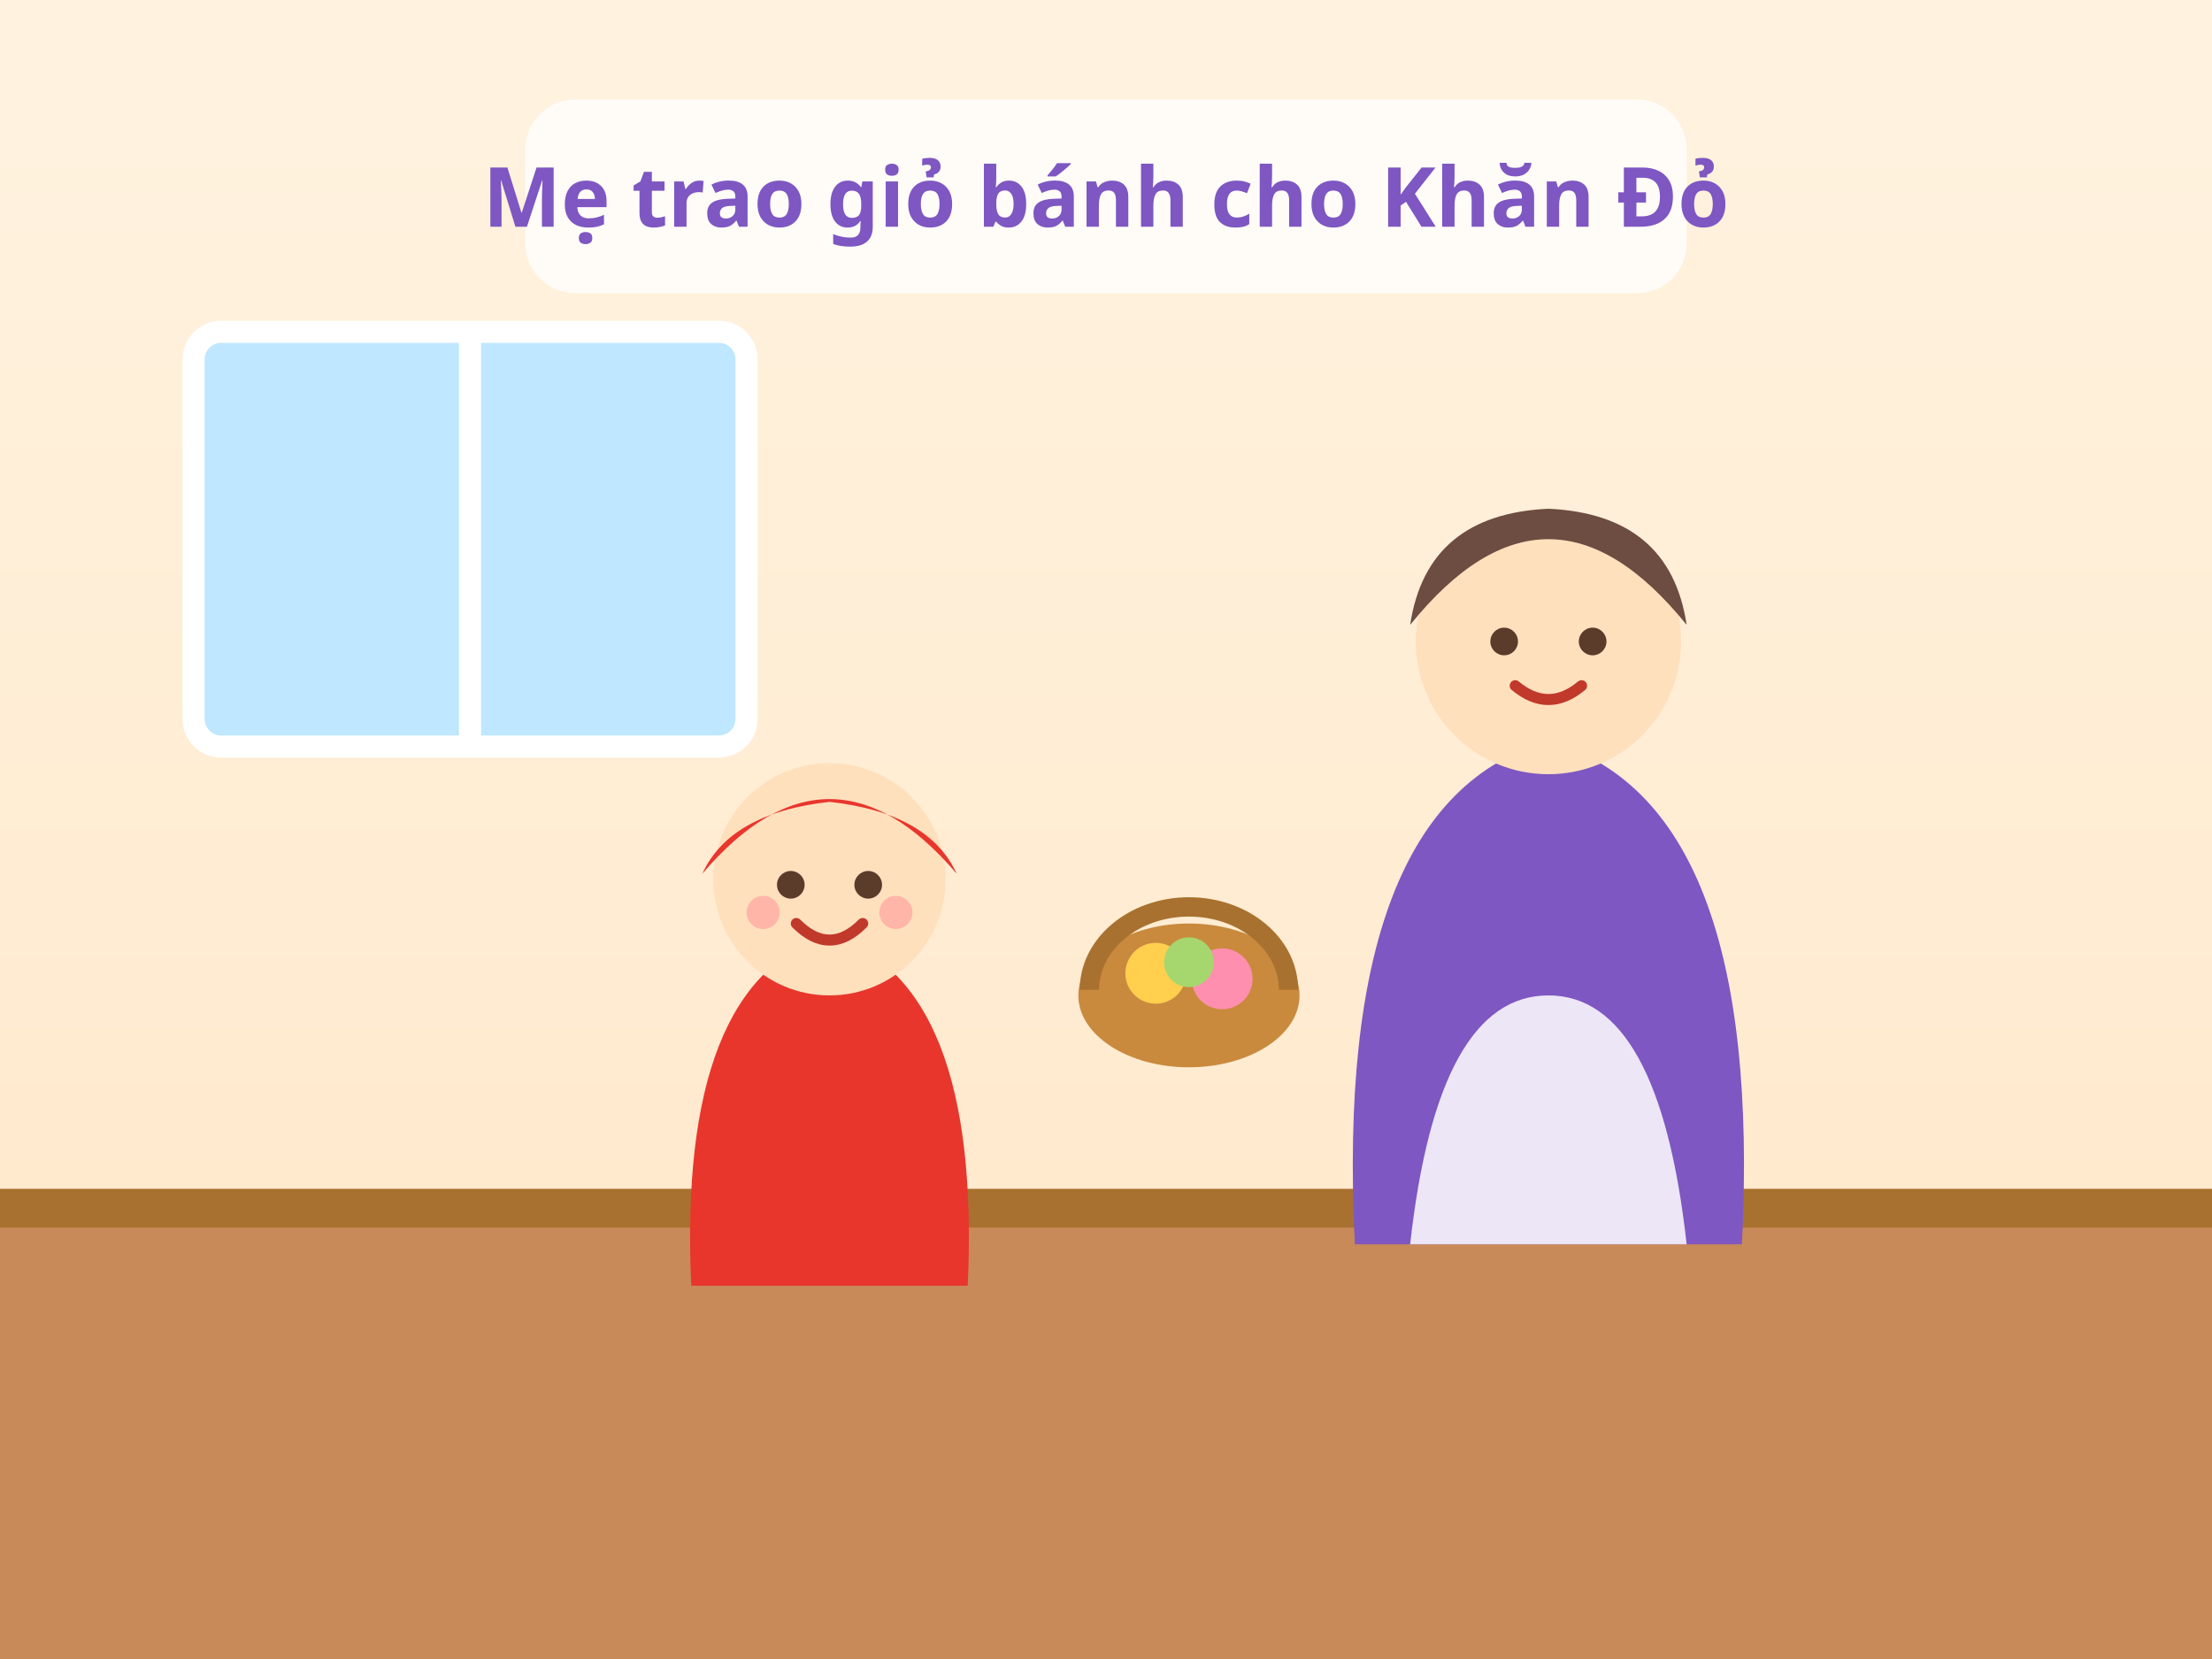
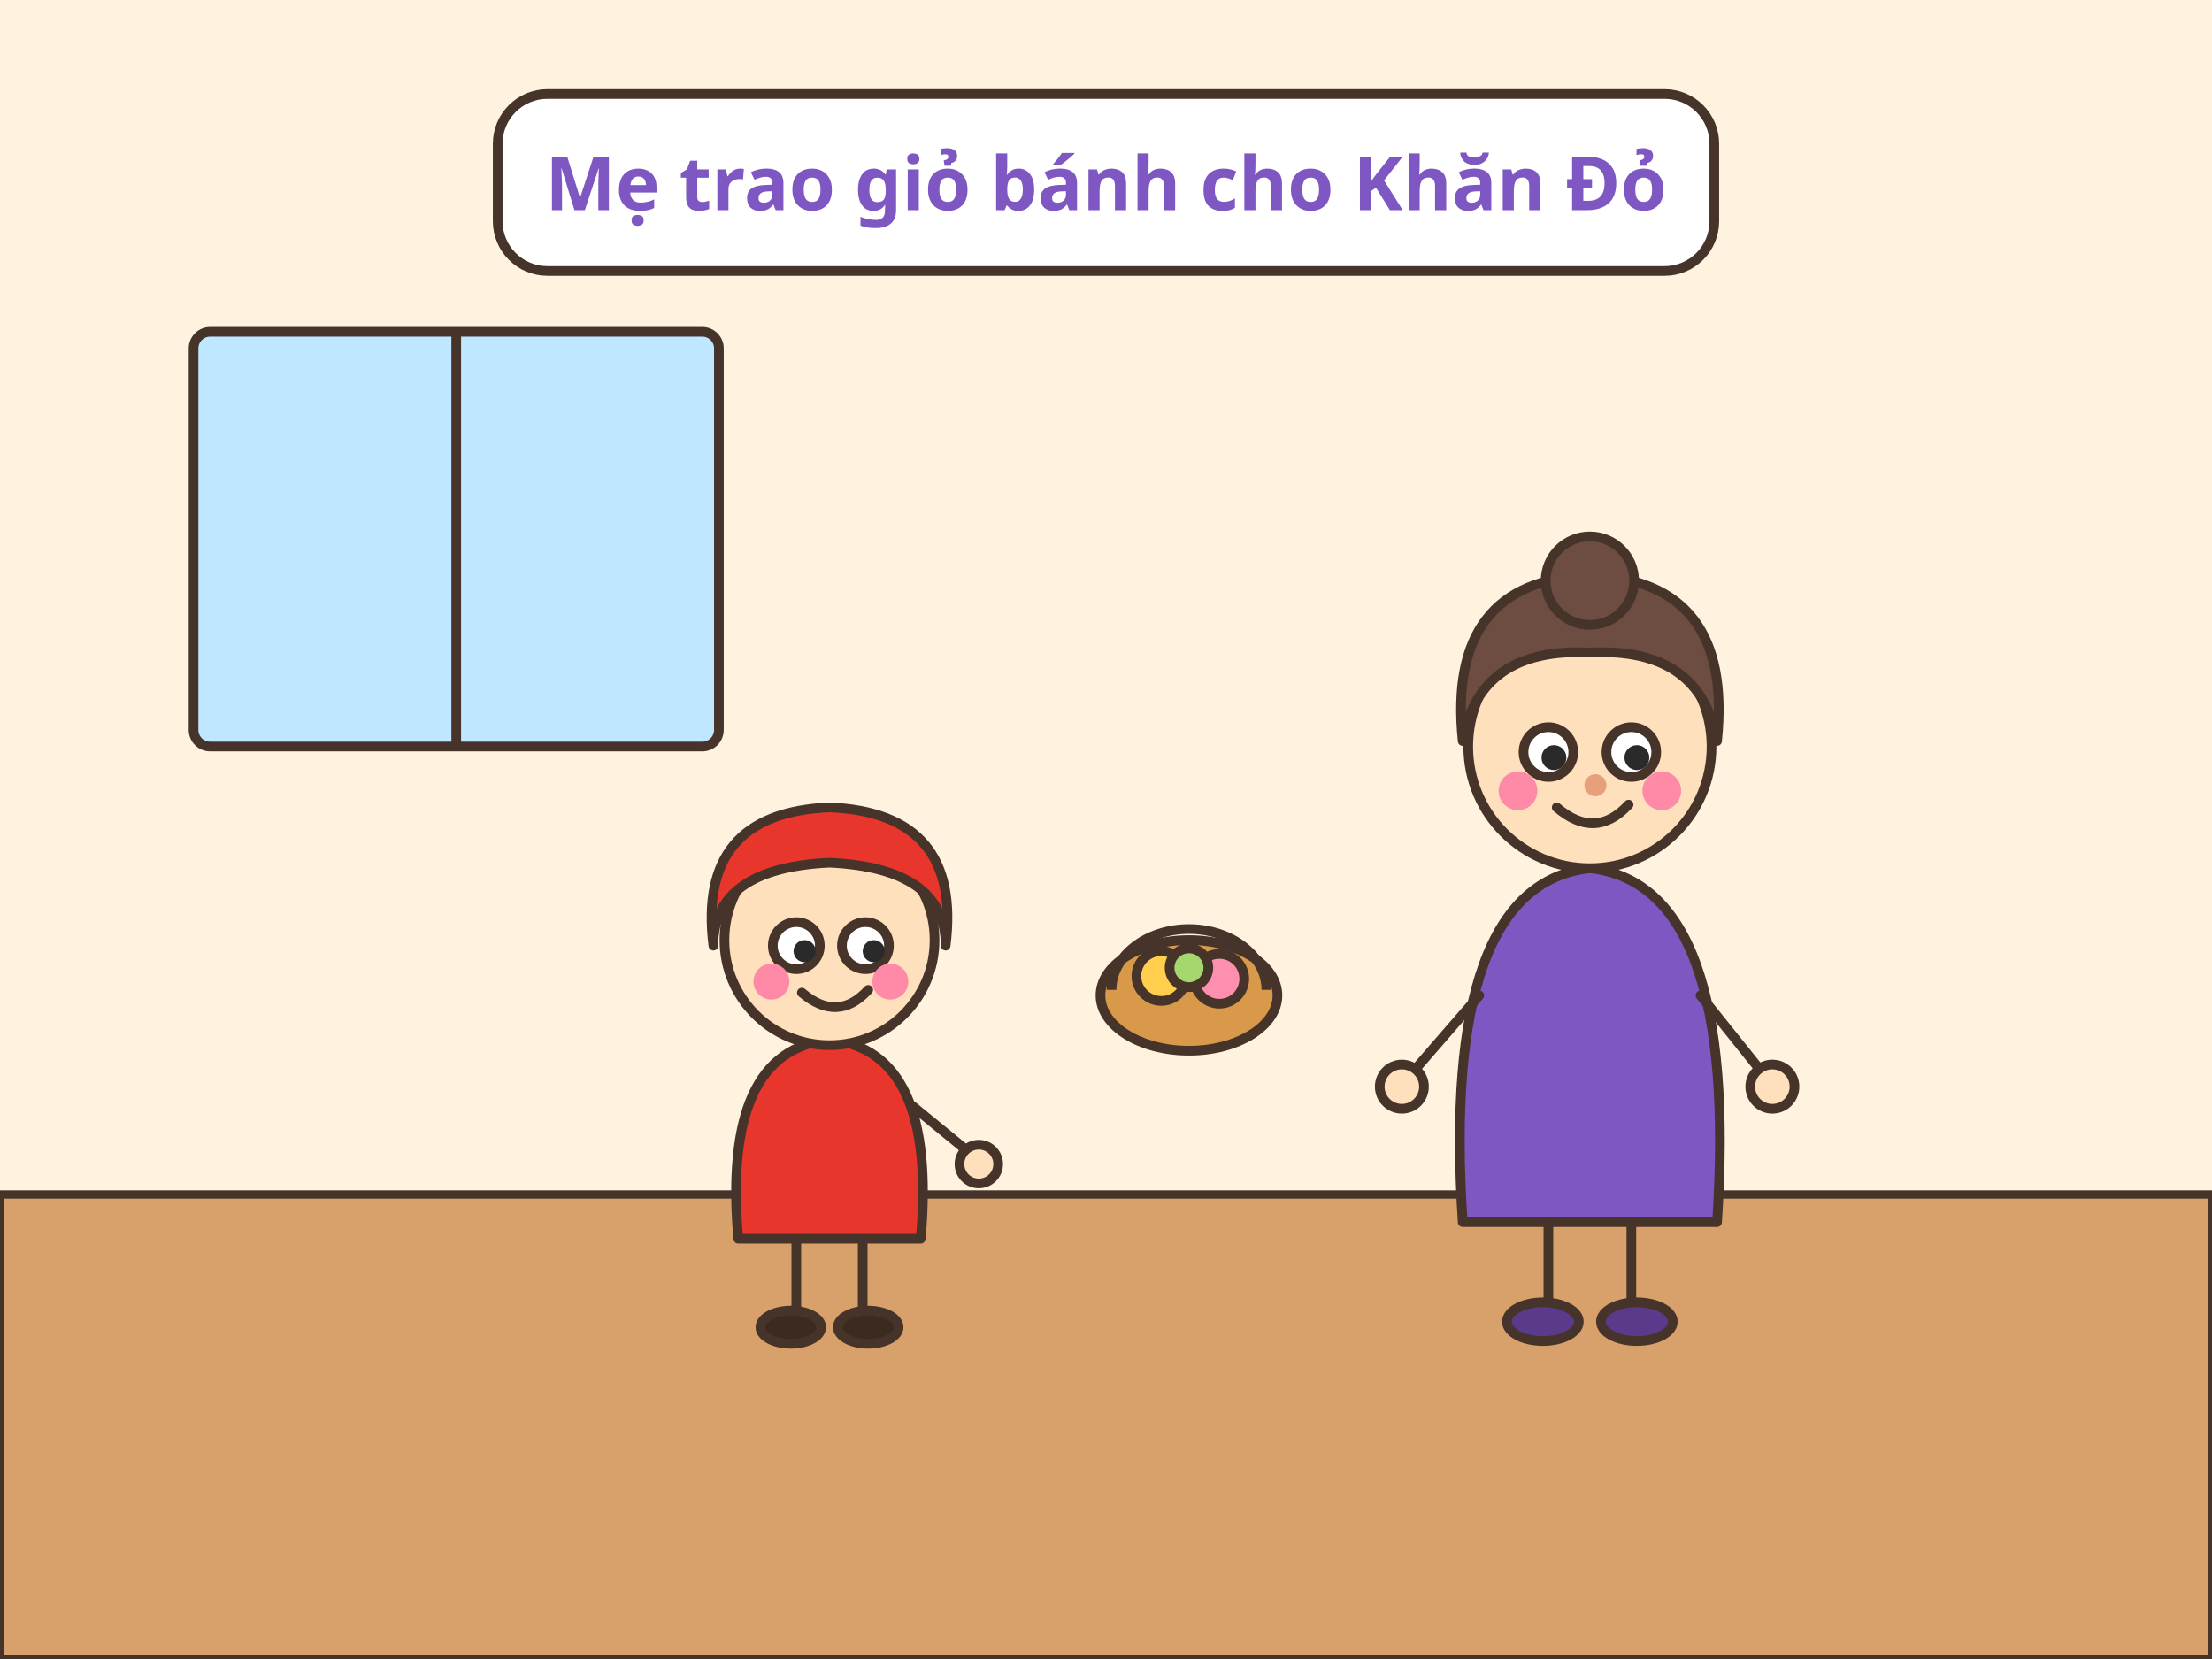
<svg xmlns="http://www.w3.org/2000/svg" viewBox="0 0 800 600">
-   <defs>
-     <linearGradient id="w" x1="0" y1="0" x2="0" y2="1">
-       <stop offset="0" stop-color="#fff3e0" />
-       <stop offset="1" stop-color="#ffe6c7" />
-     </linearGradient>
-   </defs>
-   <rect width="800" height="600" fill="url(#w)" />
-   <rect x="0" y="430" width="800" height="170" fill="#c98a5a" />
-   <rect x="0" y="430" width="800" height="14" fill="#a9712f" />
-   <rect x="70" y="120" width="200" height="150" rx="10" fill="#bfe7ff" stroke="#fff" stroke-width="8" />
-   <line x1="170" y1="120" x2="170" y2="270" stroke="#fff" stroke-width="8" />
-   <g transform="translate(560,250)">
-     <path d="M-70 200 Q-78 40 0 18 Q78 40 70 200 Z" fill="#7e57c2" />
-     <path d="M-50 200 Q-40 110 0 110 Q40 110 50 200 Z" fill="#fff" opacity=".85" />
-     <circle cx="0" cy="-18" r="48" fill="#ffe0bd" />
-     <path d="M-50 -24 Q0 -86 50 -24 Q44 -64 0 -66 Q-44 -64 -50 -24 Z" fill="#6d4c41" />
-     <circle cx="-16" cy="-18" r="5" fill="#5b3b2a" />
-     <circle cx="16" cy="-18" r="5" fill="#5b3b2a" />
-     <path d="M-12 -2 Q0 8 12 -2" stroke="#c0392b" stroke-width="4" fill="none" stroke-linecap="round" />
+   <rect width="800" height="600" fill="#fff3e0" />
+   <rect x="0" y="432" width="800" height="168" fill="#d8a06a" stroke="#46342a" stroke-width="3" />
+   <g stroke="#46342a" stroke-width="3.5" stroke-linejoin="round">
+     <rect x="70" y="120" width="190" height="150" rx="6" fill="#bfe7ff" />
+     <line x1="165" y1="120" x2="165" y2="270" />
  </g>
-   <g transform="translate(300,300)">
-     <path d="M-50 165 Q-55 55 0 38 Q55 55 50 165 Z" fill="#e8362d" />
-     <circle cx="0" cy="18" r="42" fill="#ffe0bd" />
-     <path d="M-46 16 Q0 -38 46 16 Q36 -6 0 -10 Q-36 -6 -46 16 Z" fill="#e8362d" />
-     <circle cx="-14" cy="20" r="5" fill="#5b3b2a" />
-     <circle cx="14" cy="20" r="5" fill="#5b3b2a" />
-     <path d="M-12 34 Q0 46 12 34" stroke="#c0392b" stroke-width="4" fill="none" stroke-linecap="round" />
-     <circle cx="-24" cy="30" r="6" fill="#ff9a9a" opacity=".6" />
-     <circle cx="24" cy="30" r="6" fill="#ff9a9a" opacity=".6" />
+   <g transform="translate(575,250)" stroke="#46342a" stroke-width="3.5" stroke-linejoin="round" stroke-linecap="round">
+     <line x1="-15" y1="190" x2="-15" y2="224" />
+     <line x1="15" y1="190" x2="15" y2="224" />
+     <ellipse cx="-17" cy="228" rx="13" ry="7" fill="#5a3a8a" />
+     <ellipse cx="17" cy="228" rx="13" ry="7" fill="#5a3a8a" />
+     <path d="M-46 192 Q-54 70 0 64 Q54 70 46 192 Z" fill="#7e57c2" />
+     <line x1="-40" y1="110" x2="-66" y2="140" />
+     <circle cx="-68" cy="143" r="8" fill="#ffe0bd" />
+     <line x1="40" y1="110" x2="64" y2="140" />
+     <circle cx="66" cy="143" r="8" fill="#ffe0bd" />
+     <circle cx="0" cy="20" r="44" fill="#ffe0bd" />
+     <path d="M-46 18 Q-52 -40 0 -42 Q52 -40 46 18 Q40 -16 0 -14 Q-40 -16 -46 18 Z" fill="#6d4c41" />
+     <circle cx="0" cy="-40" r="16" fill="#6d4c41" />
+     <circle cx="-15" cy="22" r="9" fill="#fff" />
+     <circle cx="15" cy="22" r="9" fill="#fff" />
+     <circle cx="-13" cy="24" r="4.5" fill="#2a2a2a" stroke="none" />
+     <circle cx="17" cy="24" r="4.5" fill="#2a2a2a" stroke="none" />
+     <circle cx="2" cy="34" r="4" fill="#e8a07a" stroke="none" />
+     <circle cx="-26" cy="36" r="7" fill="#ff8aa8" stroke="none" />
+     <circle cx="26" cy="36" r="7" fill="#ff8aa8" stroke="none" />
+     <path d="M-12 42 Q2 54 14 41" fill="none" />
  </g>
-   <g transform="translate(430,360)">
-     <ellipse cx="0" cy="0" rx="40" ry="26" fill="#c98a3e" />
-     <path d="M-36 -2 A36 30 0 0 1 36 -2" fill="none" stroke="#a9712f" stroke-width="7" />
-     <circle cx="-12" cy="-8" r="11" fill="#ffcf4d" />
-     <circle cx="12" cy="-6" r="11" fill="#ff8fae" />
-     <circle cx="0" cy="-12" r="9" fill="#a5d76e" />
+   <g transform="translate(300,300)" stroke="#46342a" stroke-width="3.5" stroke-linejoin="round" stroke-linecap="round">
+     <line x1="-12" y1="146" x2="-12" y2="176" />
+     <line x1="12" y1="146" x2="12" y2="176" />
+     <ellipse cx="-14" cy="180" rx="11" ry="6" fill="#3a2a20" />
+     <ellipse cx="14" cy="180" rx="11" ry="6" fill="#3a2a20" />
+     <path d="M-33 148 Q-39 80 0 76 Q39 80 33 148 Z" fill="#e8362d" />
+     <line x1="30" y1="100" x2="52" y2="118" />
+     <circle cx="54" cy="121" r="7" fill="#ffe0bd" />
+     <circle cx="0" cy="40" r="38" fill="#ffe0bd" />
+     <path d="M-42 42 Q-48 -6 0 -8 Q48 -6 42 42 Q42 14 0 12 Q-42 14 -42 42 Z" fill="#e8362d" />
+     <circle cx="-12" cy="42" r="8.5" fill="#fff" />
+     <circle cx="13" cy="42" r="8.5" fill="#fff" />
+     <circle cx="-9" cy="44" r="4" fill="#2a2a2a" stroke="none" />
+     <circle cx="16" cy="44" r="4" fill="#2a2a2a" stroke="none" />
+     <circle cx="-21" cy="55" r="6.5" fill="#ff8aa8" stroke="none" />
+     <circle cx="22" cy="55" r="6.5" fill="#ff8aa8" stroke="none" />
+     <path d="M-10 59 Q3 70 14 58" fill="none" />
+   </g>
+   <g transform="translate(430,360)" stroke="#46342a" stroke-width="3.5" stroke-linejoin="round">
+     <ellipse cx="0" cy="0" rx="32" ry="20" fill="#d89a4a" />
+     <path d="M-28 -2 A28 22 0 0 1 28 -2" fill="none" />
+     <circle cx="-10" cy="-7" r="9" fill="#ffcf4d" />
+     <circle cx="11" cy="-6" r="9" fill="#ff8fae" />
+     <circle cx="0" cy="-10" r="7" fill="#a5d76e" />
  </g>
  <g>
-     <rect x="190" y="36" width="420" height="70" rx="18" fill="#ffffff" opacity=".8" />
-     <text x="400" y="82" font-family="'Comic Sans MS',sans-serif" font-size="30" font-weight="800" fill="#7e57c2" text-anchor="middle">Mẹ trao giỏ bánh cho Khăn Đỏ</text>
+     <rect x="180" y="34" width="440" height="64" rx="18" fill="#fff" stroke="#46342a" stroke-width="3.5" />
+     <text x="400" y="76" font-family="'Comic Sans MS',sans-serif" font-size="27" font-weight="800" fill="#7e57c2" text-anchor="middle">Mẹ trao giỏ bánh cho Khăn Đỏ</text>
  </g>
</svg>
